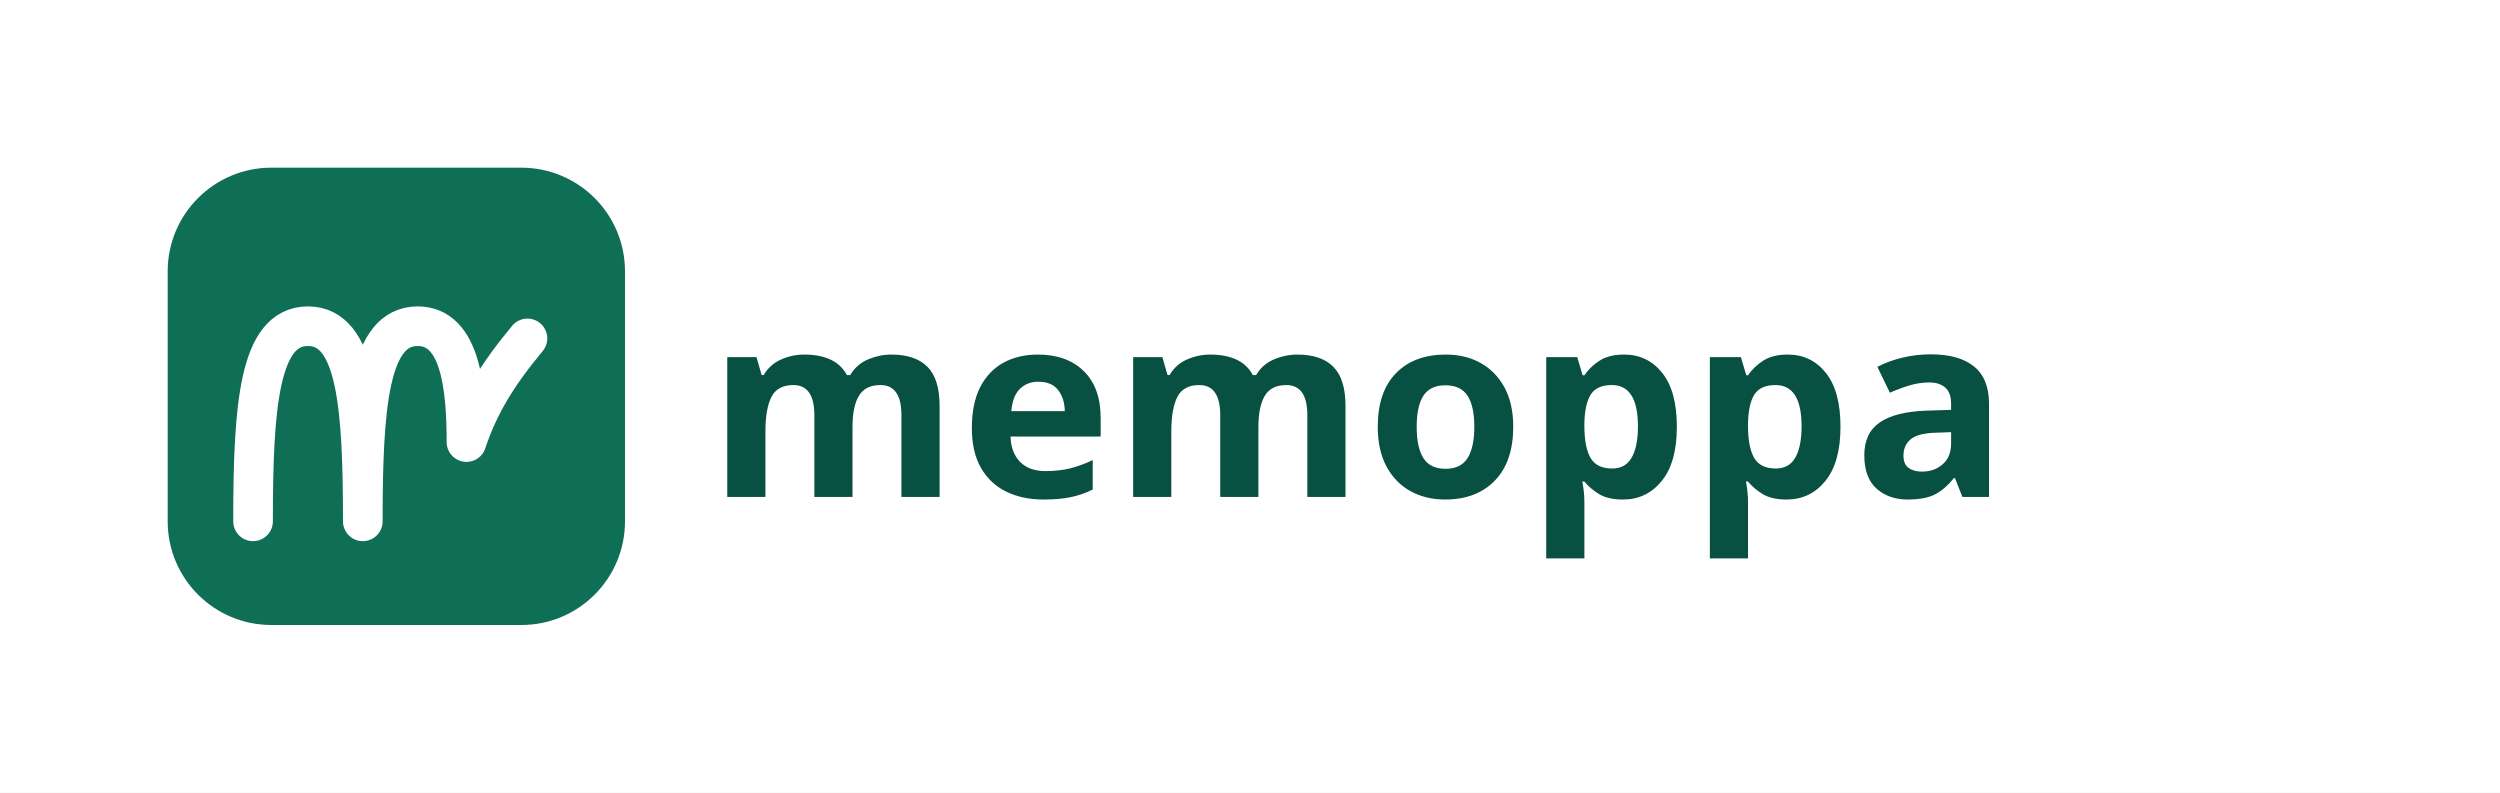
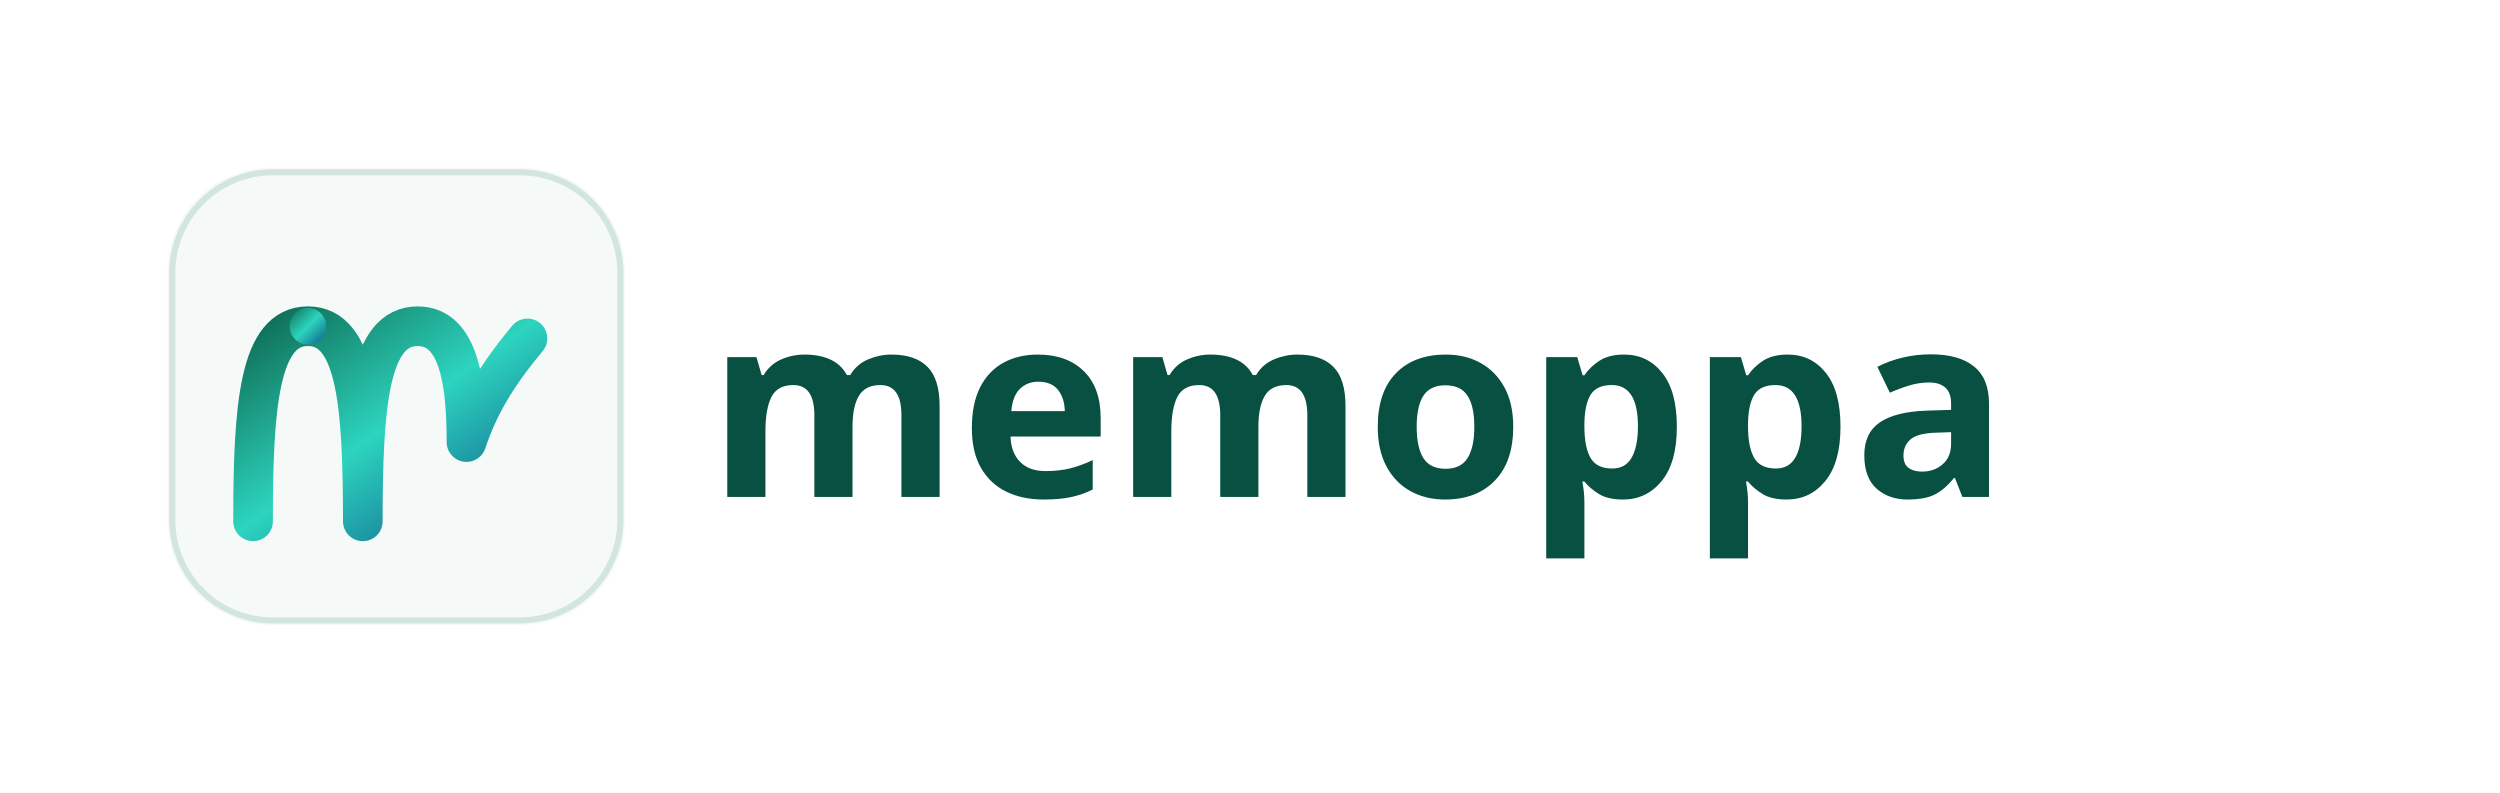
<svg xmlns="http://www.w3.org/2000/svg" viewBox="0 0 820 260" font-family="'Baloo 2','Fredoka','M PLUS Rounded 1c',sans-serif">
  <rect width="820" height="260" fill="#ffffff" />
  <defs>
    <path id="stroke-m-check" d="M28,116              C28,78 30,52 46,52              C62,52 64,78 64,116              C64,78 66,52 82,52              C96,52 98,72 98,90              C102,78 108,68 118,56" fill="none" stroke-linecap="round" stroke-linejoin="round" />
+     <linearGradient id="wordmarkAurora" x1="0" y1="0" x2="1" y2="1">
+       <stop offset="0%" stop-color="#0F6E56" />
+       <stop offset="50%" stop-color="#2dd4bf" />
+       <stop offset="100%" stop-color="#0e5a8a" />
+     </linearGradient>
  </defs>
  <g transform="translate(55,55)">
-     <rect x="0" y="0" width="150" height="150" rx="34" fill="#0F6E56" />
-     <use href="#stroke-m-check" stroke="#ffffff" stroke-width="13" />
-     <circle cx="46" cy="52" r="6" fill="#ffffff" />
+     <rect x="0" y="0" width="150" height="150" rx="34" fill="#f5faf8" />
+     <rect x="1.5" y="1.5" width="147" height="147" rx="33" fill="none" stroke="rgba(15,110,86,0.15)" stroke-width="2" />
+     <use href="#stroke-m-check" stroke="url(#wordmarkAurora)" stroke-width="13" />
+     <circle cx="46" cy="52" r="6" fill="url(#wordmarkAurora)" />
  </g>
  <text x="232" y="163" font-size="84" font-weight="600" fill="#085041" letter-spacing="0.5">memoppa</text>
</svg>
